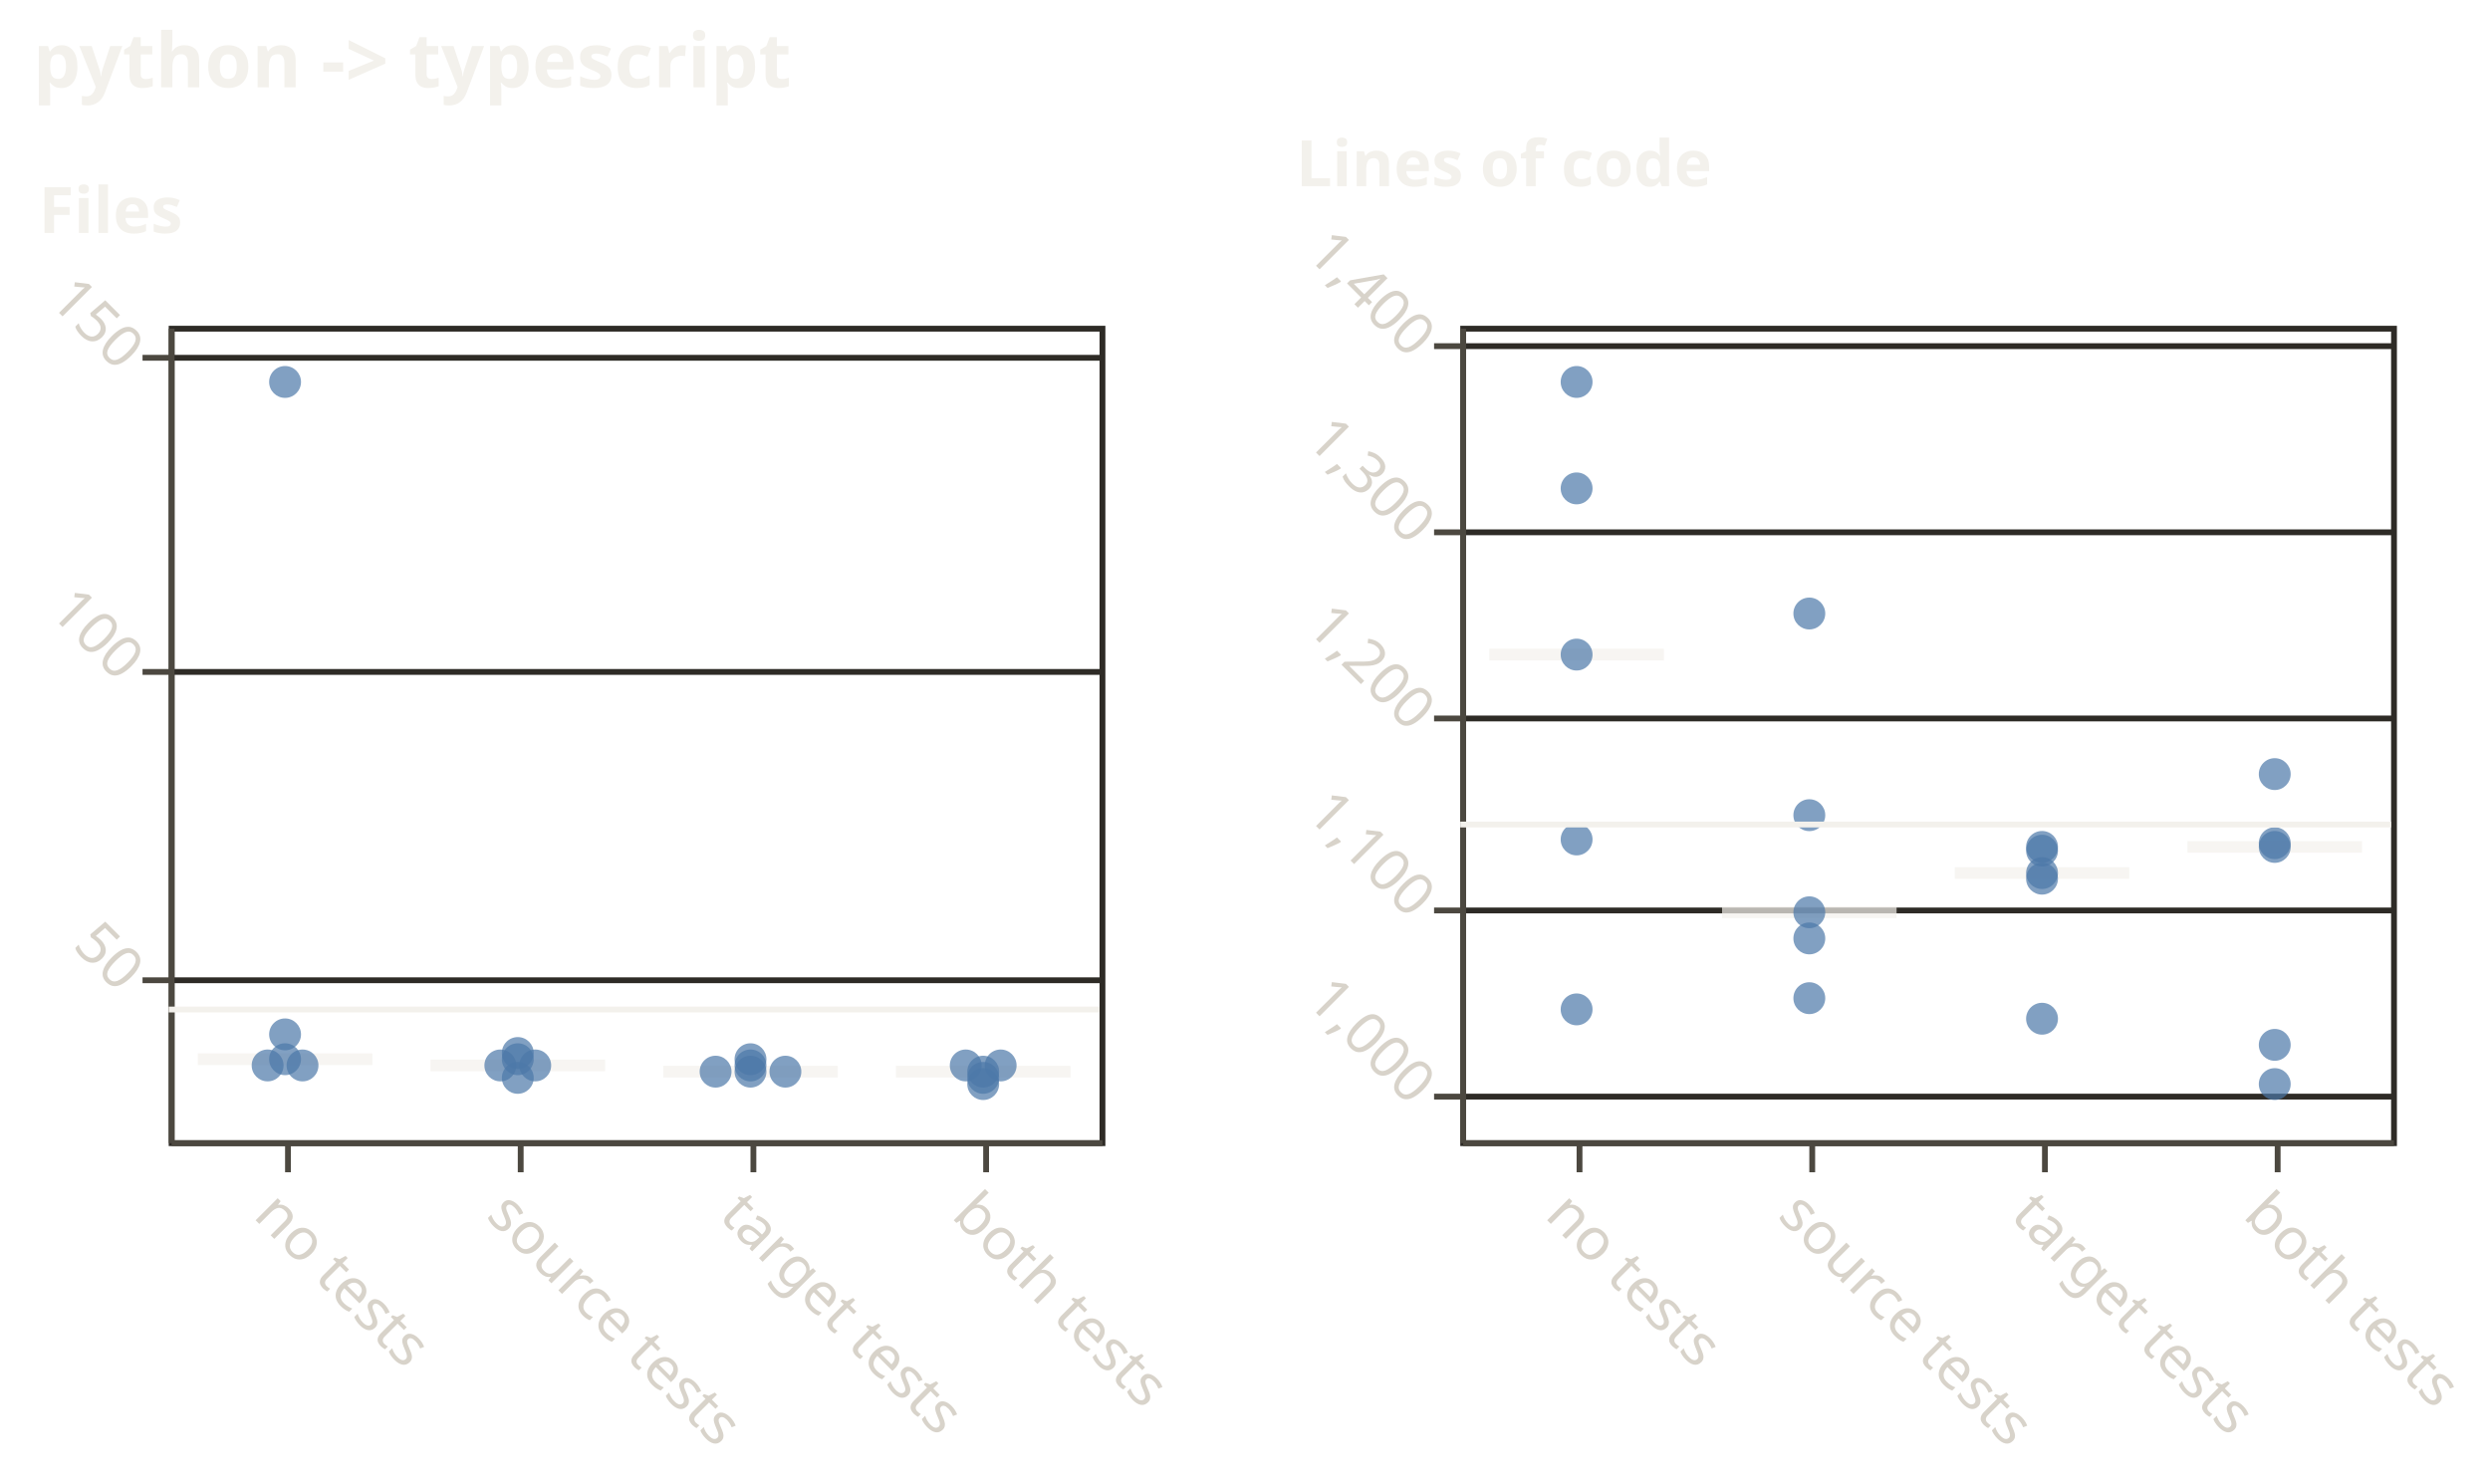
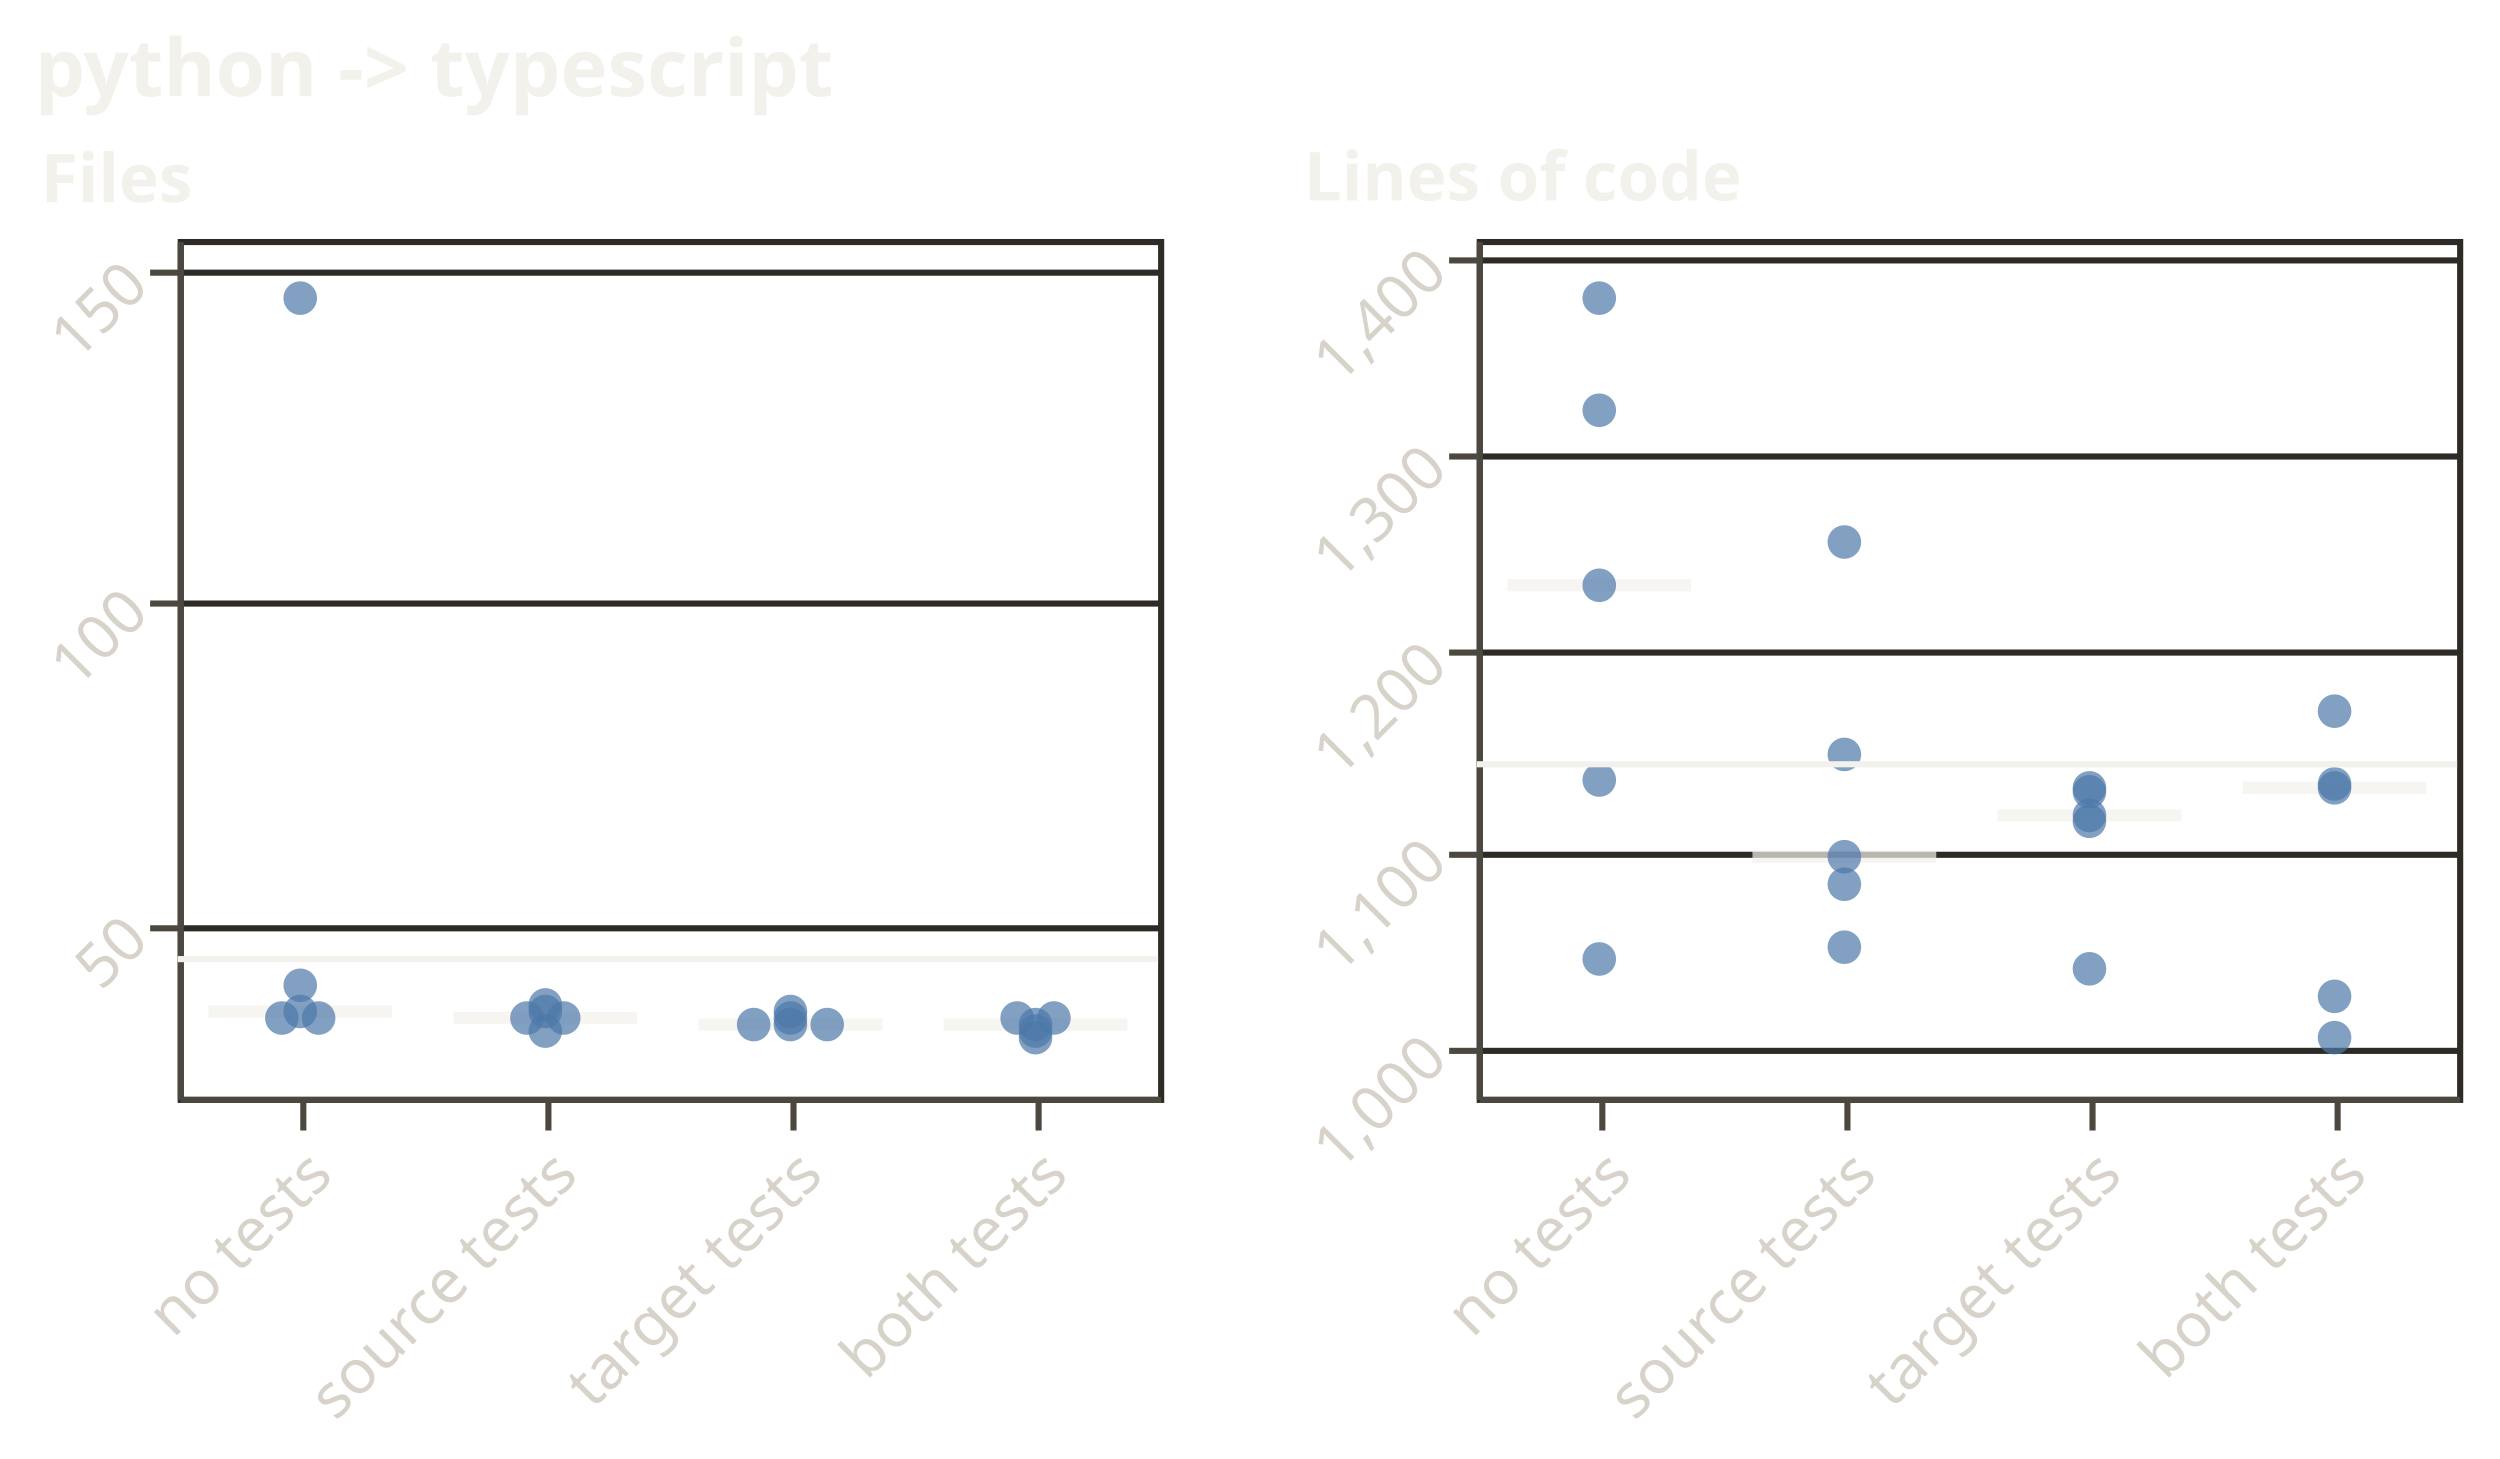
- <svg xmlns="http://www.w3.org/2000/svg" version="1.1" class="marks" width="428" height="255" viewBox="0 0 428 255">
-   <g fill="none" stroke-miterlimit="10" transform="translate(29,56)">
+ <svg xmlns="http://www.w3.org/2000/svg" version="1.1" class="marks" width="408" height="238" viewBox="0 0 408 238">
+   <g fill="none" stroke-miterlimit="10" transform="translate(29,39)">
    <g class="mark-group role-frame root" role="graphics-object" aria-roledescription="group mark container">
      <g transform="translate(0,0)">
        <path class="background" aria-hidden="true" d="M0,0h0v0h0Z" />
        <g>
          <g class="mark-group role-scope concat_0_group" role="graphics-object" aria-roledescription="group mark container">
            <g transform="translate(0,0)">
              <path class="background" aria-hidden="true" d="M0.5,0.5h160v140h-160Z" stroke="#2e2b26" />
              <g>
                <g class="mark-group role-axis" aria-hidden="true">
                  <g transform="translate(0.5,0.5)">
                    <path class="background" aria-hidden="true" d="M0,0h0v0h0Z" pointer-events="none" />
                    <g>
                      <g class="mark-rule role-axis-grid" pointer-events="none">
                        <line transform="translate(0,112)" x2="160" y2="0" stroke="#2e2b26" stroke-width="1" opacity="1" />
                        <line transform="translate(0,59)" x2="160" y2="0" stroke="#2e2b26" stroke-width="1" opacity="1" />
                        <line transform="translate(0,5)" x2="160" y2="0" stroke="#2e2b26" stroke-width="1" opacity="1" />
                      </g>
                    </g>
                    <path class="foreground" aria-hidden="true" d="" pointer-events="none" display="none" />
                  </g>
                </g>
                <g class="mark-group role-axis" role="graphics-symbol" aria-roledescription="axis" aria-label="X-axis for a discrete scale with 4 values: no tests, source tests, target tests, both tests">
                  <g transform="translate(0.5,140.5)">
                    <path class="background" aria-hidden="true" d="M0,0h0v0h0Z" pointer-events="none" />
                    <g>
                      <g class="mark-rule role-axis-tick" pointer-events="none">
                        <line transform="translate(20,0)" x2="0" y2="5" stroke="#4c4840" stroke-width="1" opacity="1" />
                        <line transform="translate(60,0)" x2="0" y2="5" stroke="#4c4840" stroke-width="1" opacity="1" />
                        <line transform="translate(100,0)" x2="0" y2="5" stroke="#4c4840" stroke-width="1" opacity="1" />
                        <line transform="translate(140,0)" x2="0" y2="5" stroke="#4c4840" stroke-width="1" opacity="1" />
                      </g>
                      <g class="mark-text role-axis-label" pointer-events="none">
-                         <text text-anchor="start" transform="translate(19.5,7) rotate(45) translate(0,8)" font-family="sans-serif" font-size="10px" fill="#d8d3ca" opacity="1">no tests</text>
-                         <text text-anchor="start" transform="translate(59.5,7) rotate(45) translate(0,8)" font-family="sans-serif" font-size="10px" fill="#d8d3ca" opacity="1">source tests</text>
-                         <text text-anchor="start" transform="translate(99.5,7) rotate(45) translate(0,8)" font-family="sans-serif" font-size="10px" fill="#d8d3ca" opacity="1">target tests</text>
-                         <text text-anchor="start" transform="translate(139.5,7) rotate(45) translate(0,8)" font-family="sans-serif" font-size="10px" fill="#d8d3ca" opacity="1">both tests</text>
+                         <text text-anchor="end" transform="translate(19.5,7) rotate(-45) translate(0,8)" font-family="sans-serif" font-size="10px" fill="#d8d3ca" opacity="1">no tests</text>
+                         <text text-anchor="end" transform="translate(59.5,7) rotate(-45) translate(0,8)" font-family="sans-serif" font-size="10px" fill="#d8d3ca" opacity="1">source tests</text>
+                         <text text-anchor="end" transform="translate(99.5,7) rotate(-45) translate(0,8)" font-family="sans-serif" font-size="10px" fill="#d8d3ca" opacity="1">target tests</text>
+                         <text text-anchor="end" transform="translate(139.5,7) rotate(-45) translate(0,8)" font-family="sans-serif" font-size="10px" fill="#d8d3ca" opacity="1">both tests</text>
                      </g>
                      <g class="mark-rule role-axis-domain" pointer-events="none">
                        <line transform="translate(0,0)" x2="160" y2="0" stroke="#4c4840" stroke-width="1" opacity="1" />
                      </g>
                    </g>
                    <path class="foreground" aria-hidden="true" d="" pointer-events="none" display="none" />
                  </g>
                </g>
                <g class="mark-group role-axis" role="graphics-symbol" aria-roledescription="axis" aria-label="Y-axis for a linear scale with values from 24 to 155">
                  <g transform="translate(0.5,0.5)">
                    <path class="background" aria-hidden="true" d="M0,0h0v0h0Z" pointer-events="none" />
                    <g>
                      <g class="mark-rule role-axis-tick" pointer-events="none">
                        <line transform="translate(0,112)" x2="-5" y2="0" stroke="#4c4840" stroke-width="1" opacity="1" />
                        <line transform="translate(0,59)" x2="-5" y2="0" stroke="#4c4840" stroke-width="1" opacity="1" />
                        <line transform="translate(0,5)" x2="-5" y2="0" stroke="#4c4840" stroke-width="1" opacity="1" />
                      </g>
                      <g class="mark-text role-axis-label" pointer-events="none">
-                         <text text-anchor="end" transform="translate(-7,112.188) rotate(45) translate(0,3)" font-family="sans-serif" font-size="10px" fill="#d8d3ca" opacity="1">50</text>
-                         <text text-anchor="end" transform="translate(-7,58.78547) rotate(45) translate(0,3)" font-family="sans-serif" font-size="10px" fill="#d8d3ca" opacity="1">100</text>
-                         <text text-anchor="end" transform="translate(-7,5.382972) rotate(45) translate(0,3)" font-family="sans-serif" font-size="10px" fill="#d8d3ca" opacity="1">150</text>
+                         <text text-anchor="end" transform="translate(-7,112.188) rotate(-45) translate(0,3)" font-family="sans-serif" font-size="10px" fill="#d8d3ca" opacity="1">50</text>
+                         <text text-anchor="end" transform="translate(-7,58.78547) rotate(-45) translate(0,3)" font-family="sans-serif" font-size="10px" fill="#d8d3ca" opacity="1">100</text>
+                         <text text-anchor="end" transform="translate(-7,5.382972) rotate(-45) translate(0,3)" font-family="sans-serif" font-size="10px" fill="#d8d3ca" opacity="1">150</text>
                      </g>
                      <g class="mark-rule role-axis-domain" pointer-events="none">
                        <line transform="translate(0,140)" x2="0" y2="-140" stroke="#4c4840" stroke-width="1" opacity="1" />
                      </g>
                    </g>
                    <path class="foreground" aria-hidden="true" d="" pointer-events="none" display="none" />
                  </g>
                </g>
                <g class="mark-rect role-mark concat_0_layer_0_marks" role="graphics-object" aria-roledescription="rect mark container">
                  <path aria-label="condition: no tests; Median of value: 37" role="graphics-symbol" aria-roledescription="tick" d="M5,125.073h30v2h-30Z" fill="#f3f1ec" opacity="0.7" />
                  <path aria-label="condition: source tests; Median of value: 36" role="graphics-symbol" aria-roledescription="tick" d="M45,126.141h30v2h-30Z" fill="#f3f1ec" opacity="0.7" />
                  <path aria-label="condition: target tests; Median of value: 35" role="graphics-symbol" aria-roledescription="tick" d="M85,127.209h30v2h-30Z" fill="#f3f1ec" opacity="0.7" />
                  <path aria-label="condition: both tests; Median of value: 35" role="graphics-symbol" aria-roledescription="tick" d="M125,127.209h30v2h-30Z" fill="#f3f1ec" opacity="0.7" />
                </g>
                <g class="mark-symbol role-mark concat_0_layer_1_marks" role="graphics-object" aria-roledescription="symbol mark container">
                  <path aria-label="condition: no tests; value: 36; nudge: −0.5" role="graphics-symbol" aria-roledescription="point" transform="translate(17,127.1407)" d="M2.739,0A2.739,2.739,0,1,1,-2.739,0A2.739,2.739,0,1,1,2.739,0" fill="#4c78a8" stroke-width="2" opacity="0.7" />
                  <path aria-label="condition: no tests; value: 36; nudge: 0.5" role="graphics-symbol" aria-roledescription="point" transform="translate(23,127.1407)" d="M2.739,0A2.739,2.739,0,1,1,-2.739,0A2.739,2.739,0,1,1,2.739,0" fill="#4c78a8" stroke-width="2" opacity="0.7" />
                  <path aria-label="condition: no tests; value: 146; nudge: 0" role="graphics-symbol" aria-roledescription="point" transform="translate(20,9.655172)" d="M2.739,0A2.739,2.739,0,1,1,-2.739,0A2.739,2.739,0,1,1,2.739,0" fill="#4c78a8" stroke-width="2" opacity="0.7" />
                  <path aria-label="condition: no tests; value: 41; nudge: 0" role="graphics-symbol" aria-roledescription="point" transform="translate(20,121.8004)" d="M2.739,0A2.739,2.739,0,1,1,-2.739,0A2.739,2.739,0,1,1,2.739,0" fill="#4c78a8" stroke-width="2" opacity="0.7" />
                  <path aria-label="condition: no tests; value: 37; nudge: 0" role="graphics-symbol" aria-roledescription="point" transform="translate(20,126.0726)" d="M2.739,0A2.739,2.739,0,1,1,-2.739,0A2.739,2.739,0,1,1,2.739,0" fill="#4c78a8" stroke-width="2" opacity="0.7" />
                  <path aria-label="condition: source tests; value: 36; nudge: −0.5" role="graphics-symbol" aria-roledescription="point" transform="translate(57,127.1407)" d="M2.739,0A2.739,2.739,0,1,1,-2.739,0A2.739,2.739,0,1,1,2.739,0" fill="#4c78a8" stroke-width="2" opacity="0.7" />
                  <path aria-label="condition: source tests; value: 36; nudge: 0.5" role="graphics-symbol" aria-roledescription="point" transform="translate(63,127.1407)" d="M2.739,0A2.739,2.739,0,1,1,-2.739,0A2.739,2.739,0,1,1,2.739,0" fill="#4c78a8" stroke-width="2" opacity="0.7" />
                  <path aria-label="condition: source tests; value: 38; nudge: 0" role="graphics-symbol" aria-roledescription="point" transform="translate(60,125.0046)" d="M2.739,0A2.739,2.739,0,1,1,-2.739,0A2.739,2.739,0,1,1,2.739,0" fill="#4c78a8" stroke-width="2" opacity="0.7" />
                  <path aria-label="condition: source tests; value: 34; nudge: 0" role="graphics-symbol" aria-roledescription="point" transform="translate(60,129.2768)" d="M2.739,0A2.739,2.739,0,1,1,-2.739,0A2.739,2.739,0,1,1,2.739,0" fill="#4c78a8" stroke-width="2" opacity="0.7" />
                  <path aria-label="condition: source tests; value: 37; nudge: 0" role="graphics-symbol" aria-roledescription="point" transform="translate(60,126.0726)" d="M2.739,0A2.739,2.739,0,1,1,-2.739,0A2.739,2.739,0,1,1,2.739,0" fill="#4c78a8" stroke-width="2" opacity="0.7" />
                  <path aria-label="condition: target tests; value: 35; nudge: −1" role="graphics-symbol" aria-roledescription="point" transform="translate(94,128.2087)" d="M2.739,0A2.739,2.739,0,1,1,-2.739,0A2.739,2.739,0,1,1,2.739,0" fill="#4c78a8" stroke-width="2" opacity="0.7" />
                  <path aria-label="condition: target tests; value: 35; nudge: 0" role="graphics-symbol" aria-roledescription="point" transform="translate(100,128.2087)" d="M2.739,0A2.739,2.739,0,1,1,-2.739,0A2.739,2.739,0,1,1,2.739,0" fill="#4c78a8" stroke-width="2" opacity="0.7" />
                  <path aria-label="condition: target tests; value: 35; nudge: 1" role="graphics-symbol" aria-roledescription="point" transform="translate(106,128.2087)" d="M2.739,0A2.739,2.739,0,1,1,-2.739,0A2.739,2.739,0,1,1,2.739,0" fill="#4c78a8" stroke-width="2" opacity="0.7" />
                  <path aria-label="condition: target tests; value: 36; nudge: 0" role="graphics-symbol" aria-roledescription="point" transform="translate(100,127.1407)" d="M2.739,0A2.739,2.739,0,1,1,-2.739,0A2.739,2.739,0,1,1,2.739,0" fill="#4c78a8" stroke-width="2" opacity="0.7" />
                  <path aria-label="condition: target tests; value: 37; nudge: 0" role="graphics-symbol" aria-roledescription="point" transform="translate(100,126.0726)" d="M2.739,0A2.739,2.739,0,1,1,-2.739,0A2.739,2.739,0,1,1,2.739,0" fill="#4c78a8" stroke-width="2" opacity="0.7" />
                  <path aria-label="condition: both tests; value: 33; nudge: 0" role="graphics-symbol" aria-roledescription="point" transform="translate(140,130.3448)" d="M2.739,0A2.739,2.739,0,1,1,-2.739,0A2.739,2.739,0,1,1,2.739,0" fill="#4c78a8" stroke-width="2" opacity="0.7" />
                  <path aria-label="condition: both tests; value: 36; nudge: −0.5" role="graphics-symbol" aria-roledescription="point" transform="translate(137,127.1407)" d="M2.739,0A2.739,2.739,0,1,1,-2.739,0A2.739,2.739,0,1,1,2.739,0" fill="#4c78a8" stroke-width="2" opacity="0.7" />
                  <path aria-label="condition: both tests; value: 36; nudge: 0.5" role="graphics-symbol" aria-roledescription="point" transform="translate(143,127.1407)" d="M2.739,0A2.739,2.739,0,1,1,-2.739,0A2.739,2.739,0,1,1,2.739,0" fill="#4c78a8" stroke-width="2" opacity="0.7" />
                  <path aria-label="condition: both tests; value: 34; nudge: 0" role="graphics-symbol" aria-roledescription="point" transform="translate(140,129.2768)" d="M2.739,0A2.739,2.739,0,1,1,-2.739,0A2.739,2.739,0,1,1,2.739,0" fill="#4c78a8" stroke-width="2" opacity="0.7" />
                  <path aria-label="condition: both tests; value: 35; nudge: 0" role="graphics-symbol" aria-roledescription="point" transform="translate(140,128.2087)" d="M2.739,0A2.739,2.739,0,1,1,-2.739,0A2.739,2.739,0,1,1,2.739,0" fill="#4c78a8" stroke-width="2" opacity="0.7" />
                </g>
                <g class="mark-rule role-mark concat_0_layer_2_marks" role="graphics-object" aria-roledescription="rule mark container">
                  <line aria-label="Median of reference: 45" role="graphics-symbol" aria-roledescription="rule mark" transform="translate(160,117.5282)" x2="-160" y2="0" stroke="#f3f1ec" />
                </g>
                <g class="mark-group role-title">
-                   <g transform="translate(-22.33331,-24.95033)">
+                   <g transform="translate(-22.33331,-15)">
                    <path class="background" aria-hidden="true" d="M0,0h0v0h0Z" pointer-events="none" />
                    <g>
                      <g class="mark-text role-title-text" role="graphics-symbol" aria-roledescription="title" aria-label="Title text 'Files'" pointer-events="none">
                        <text text-anchor="start" transform="translate(0,9)" font-family="sans-serif" font-size="11px" font-weight="bold" fill="#f3f1ec" opacity="1">Files</text>
                      </g>
                    </g>
                    <path class="foreground" aria-hidden="true" d="" pointer-events="none" display="none" />
                  </g>
                </g>
              </g>
              <path class="foreground" aria-hidden="true" d="" display="none" />
            </g>
          </g>
          <g class="mark-group role-scope concat_1_group" role="graphics-object" aria-roledescription="group mark container">
-             <g transform="translate(222,0)">
+             <g transform="translate(212,0)">
              <path class="background" aria-hidden="true" d="M0.5,0.5h160v140h-160Z" stroke="#2e2b26" />
              <g>
                <g class="mark-group role-axis" aria-hidden="true">
                  <g transform="translate(0.5,0.5)">
                    <path class="background" aria-hidden="true" d="M0,0h0v0h0Z" pointer-events="none" />
                    <g>
                      <g class="mark-rule role-axis-grid" pointer-events="none">
                        <line transform="translate(0,132)" x2="160" y2="0" stroke="#2e2b26" stroke-width="1" opacity="1" />
                        <line transform="translate(0,100)" x2="160" y2="0" stroke="#2e2b26" stroke-width="1" opacity="1" />
                        <line transform="translate(0,67)" x2="160" y2="0" stroke="#2e2b26" stroke-width="1" opacity="1" />
                        <line transform="translate(0,35)" x2="160" y2="0" stroke="#2e2b26" stroke-width="1" opacity="1" />
                        <line transform="translate(0,3)" x2="160" y2="0" stroke="#2e2b26" stroke-width="1" opacity="1" />
                      </g>
                    </g>
                    <path class="foreground" aria-hidden="true" d="" pointer-events="none" display="none" />
                  </g>
                </g>
                <g class="mark-group role-axis" role="graphics-symbol" aria-roledescription="axis" aria-label="X-axis for a discrete scale with 4 values: no tests, source tests, target tests, both tests">
                  <g transform="translate(0.5,140.5)">
                    <path class="background" aria-hidden="true" d="M0,0h0v0h0Z" pointer-events="none" />
                    <g>
                      <g class="mark-rule role-axis-tick" pointer-events="none">
                        <line transform="translate(20,0)" x2="0" y2="5" stroke="#4c4840" stroke-width="1" opacity="1" />
                        <line transform="translate(60,0)" x2="0" y2="5" stroke="#4c4840" stroke-width="1" opacity="1" />
                        <line transform="translate(100,0)" x2="0" y2="5" stroke="#4c4840" stroke-width="1" opacity="1" />
                        <line transform="translate(140,0)" x2="0" y2="5" stroke="#4c4840" stroke-width="1" opacity="1" />
                      </g>
                      <g class="mark-text role-axis-label" pointer-events="none">
-                         <text text-anchor="start" transform="translate(19.5,7) rotate(45) translate(0,8)" font-family="sans-serif" font-size="10px" fill="#d8d3ca" opacity="1">no tests</text>
-                         <text text-anchor="start" transform="translate(59.5,7) rotate(45) translate(0,8)" font-family="sans-serif" font-size="10px" fill="#d8d3ca" opacity="1">source tests</text>
-                         <text text-anchor="start" transform="translate(99.5,7) rotate(45) translate(0,8)" font-family="sans-serif" font-size="10px" fill="#d8d3ca" opacity="1">target tests</text>
-                         <text text-anchor="start" transform="translate(139.5,7) rotate(45) translate(0,8)" font-family="sans-serif" font-size="10px" fill="#d8d3ca" opacity="1">both tests</text>
+                         <text text-anchor="end" transform="translate(19.5,7) rotate(-45) translate(0,8)" font-family="sans-serif" font-size="10px" fill="#d8d3ca" opacity="1">no tests</text>
+                         <text text-anchor="end" transform="translate(59.5,7) rotate(-45) translate(0,8)" font-family="sans-serif" font-size="10px" fill="#d8d3ca" opacity="1">source tests</text>
+                         <text text-anchor="end" transform="translate(99.5,7) rotate(-45) translate(0,8)" font-family="sans-serif" font-size="10px" fill="#d8d3ca" opacity="1">target tests</text>
+                         <text text-anchor="end" transform="translate(139.5,7) rotate(-45) translate(0,8)" font-family="sans-serif" font-size="10px" fill="#d8d3ca" opacity="1">both tests</text>
                      </g>
                      <g class="mark-rule role-axis-domain" pointer-events="none">
                        <line transform="translate(0,0)" x2="160" y2="0" stroke="#4c4840" stroke-width="1" opacity="1" />
                      </g>
                    </g>
                    <path class="foreground" aria-hidden="true" d="" pointer-events="none" display="none" />
                  </g>
                </g>
                <g class="mark-group role-axis" role="graphics-symbol" aria-roledescription="axis" aria-label="Y-axis for a linear scale with values from 974 to 1,410">
                  <g transform="translate(0.5,0.5)">
                    <path class="background" aria-hidden="true" d="M0,0h0v0h0Z" pointer-events="none" />
                    <g>
                      <g class="mark-rule role-axis-tick" pointer-events="none">
                        <line transform="translate(0,132)" x2="-5" y2="0" stroke="#4c4840" stroke-width="1" opacity="1" />
                        <line transform="translate(0,100)" x2="-5" y2="0" stroke="#4c4840" stroke-width="1" opacity="1" />
                        <line transform="translate(0,67)" x2="-5" y2="0" stroke="#4c4840" stroke-width="1" opacity="1" />
                        <line transform="translate(0,35)" x2="-5" y2="0" stroke="#4c4840" stroke-width="1" opacity="1" />
                        <line transform="translate(0,3)" x2="-5" y2="0" stroke="#4c4840" stroke-width="1" opacity="1" />
                      </g>
                      <g class="mark-text role-axis-label" pointer-events="none">
-                         <text text-anchor="end" transform="translate(-7,131.6288) rotate(45) translate(0,3)" font-family="sans-serif" font-size="10px" fill="#d8d3ca" opacity="1">1,000</text>
-                         <text text-anchor="end" transform="translate(-7,99.53045) rotate(45) translate(0,3)" font-family="sans-serif" font-size="10px" fill="#d8d3ca" opacity="1">1,100</text>
-                         <text text-anchor="end" transform="translate(-7,67.43213) rotate(45) translate(0,3)" font-family="sans-serif" font-size="10px" fill="#d8d3ca" opacity="1">1,200</text>
-                         <text text-anchor="end" transform="translate(-7,35.33382) rotate(45) translate(0,3)" font-family="sans-serif" font-size="10px" fill="#d8d3ca" opacity="1">1,300</text>
-                         <text text-anchor="end" transform="translate(-7,3.23551) rotate(45) translate(0,3)" font-family="sans-serif" font-size="10px" fill="#d8d3ca" opacity="1">1,400</text>
+                         <text text-anchor="end" transform="translate(-7,131.6288) rotate(-45) translate(0,3)" font-family="sans-serif" font-size="10px" fill="#d8d3ca" opacity="1">1,000</text>
+                         <text text-anchor="end" transform="translate(-7,99.53045) rotate(-45) translate(0,3)" font-family="sans-serif" font-size="10px" fill="#d8d3ca" opacity="1">1,100</text>
+                         <text text-anchor="end" transform="translate(-7,67.43213) rotate(-45) translate(0,3)" font-family="sans-serif" font-size="10px" fill="#d8d3ca" opacity="1">1,200</text>
+                         <text text-anchor="end" transform="translate(-7,35.33382) rotate(-45) translate(0,3)" font-family="sans-serif" font-size="10px" fill="#d8d3ca" opacity="1">1,300</text>
+                         <text text-anchor="end" transform="translate(-7,3.23551) rotate(-45) translate(0,3)" font-family="sans-serif" font-size="10px" fill="#d8d3ca" opacity="1">1,400</text>
                      </g>
                      <g class="mark-rule role-axis-domain" pointer-events="none">
                        <line transform="translate(0,140)" x2="0" y2="-140" stroke="#4c4840" stroke-width="1" opacity="1" />
                      </g>
                    </g>
                    <path class="foreground" aria-hidden="true" d="" pointer-events="none" display="none" />
                  </g>
                </g>
                <g class="mark-rect role-mark concat_1_layer_0_marks" role="graphics-object" aria-roledescription="rect mark container">
                  <path aria-label="condition: no tests; Median of value: 1234" role="graphics-symbol" aria-roledescription="tick" d="M5,55.519h30v2h-30Z" fill="#f3f1ec" opacity="0.7" />
                  <path aria-label="condition: source tests; Median of value: 1096" role="graphics-symbol" aria-roledescription="tick" d="M45,99.814h30v2h-30Z" fill="#f3f1ec" opacity="0.7" />
                  <path aria-label="condition: target tests; Median of value: 1117" role="graphics-symbol" aria-roledescription="tick" d="M85,93.074h30v2h-30Z" fill="#f3f1ec" opacity="0.7" />
                  <path aria-label="condition: both tests; Median of value: 1131" role="graphics-symbol" aria-roledescription="tick" d="M125,88.58h30v2h-30Z" fill="#f3f1ec" opacity="0.7" />
                </g>
                <g class="mark-symbol role-mark concat_1_layer_1_marks" role="graphics-object" aria-roledescription="symbol mark container">
                  <path aria-label="condition: no tests; value: 1044; nudge: 0" role="graphics-symbol" aria-roledescription="point" transform="translate(20,117.5055)" d="M2.739,0A2.739,2.739,0,1,1,-2.739,0A2.739,2.739,0,1,1,2.739,0" fill="#4c78a8" stroke-width="2" opacity="0.7" />
                  <path aria-label="condition: no tests; value: 1380; nudge: 0" role="graphics-symbol" aria-roledescription="point" transform="translate(20,9.655172)" d="M2.739,0A2.739,2.739,0,1,1,-2.739,0A2.739,2.739,0,1,1,2.739,0" fill="#4c78a8" stroke-width="2" opacity="0.7" />
                  <path aria-label="condition: no tests; value: 1323; nudge: 0" role="graphics-symbol" aria-roledescription="point" transform="translate(20,27.95121)" d="M2.739,0A2.739,2.739,0,1,1,-2.739,0A2.739,2.739,0,1,1,2.739,0" fill="#4c78a8" stroke-width="2" opacity="0.7" />
                  <path aria-label="condition: no tests; value: 1135; nudge: 0" role="graphics-symbol" aria-roledescription="point" transform="translate(20,88.29604)" d="M2.739,0A2.739,2.739,0,1,1,-2.739,0A2.739,2.739,0,1,1,2.739,0" fill="#4c78a8" stroke-width="2" opacity="0.7" />
                  <path aria-label="condition: no tests; value: 1234; nudge: 0" role="graphics-symbol" aria-roledescription="point" transform="translate(20,56.51871)" d="M2.739,0A2.739,2.739,0,1,1,-2.739,0A2.739,2.739,0,1,1,2.739,0" fill="#4c78a8" stroke-width="2" opacity="0.7" />
                  <path aria-label="condition: source tests; value: 1096; nudge: 0" role="graphics-symbol" aria-roledescription="point" transform="translate(60,100.8144)" d="M2.739,0A2.739,2.739,0,1,1,-2.739,0A2.739,2.739,0,1,1,2.739,0" fill="#4c78a8" stroke-width="2" opacity="0.7" />
                  <path aria-label="condition: source tests; value: 1256; nudge: 0" role="graphics-symbol" aria-roledescription="point" transform="translate(60,49.45708)" d="M2.739,0A2.739,2.739,0,1,1,-2.739,0A2.739,2.739,0,1,1,2.739,0" fill="#4c78a8" stroke-width="2" opacity="0.7" />
                  <path aria-label="condition: source tests; value: 1050; nudge: 0" role="graphics-symbol" aria-roledescription="point" transform="translate(60,115.5796)" d="M2.739,0A2.739,2.739,0,1,1,-2.739,0A2.739,2.739,0,1,1,2.739,0" fill="#4c78a8" stroke-width="2" opacity="0.7" />
                  <path aria-label="condition: source tests; value: 1148; nudge: 0" role="graphics-symbol" aria-roledescription="point" transform="translate(60,84.12326)" d="M2.739,0A2.739,2.739,0,1,1,-2.739,0A2.739,2.739,0,1,1,2.739,0" fill="#4c78a8" stroke-width="2" opacity="0.7" />
                  <path aria-label="condition: source tests; value: 1082; nudge: 0" role="graphics-symbol" aria-roledescription="point" transform="translate(60,105.3081)" d="M2.739,0A2.739,2.739,0,1,1,-2.739,0A2.739,2.739,0,1,1,2.739,0" fill="#4c78a8" stroke-width="2" opacity="0.7" />
                  <path aria-label="condition: target tests; value: 1117; nudge: 0" role="graphics-symbol" aria-roledescription="point" transform="translate(100,94.07373)" d="M2.739,0A2.739,2.739,0,1,1,-2.739,0A2.739,2.739,0,1,1,2.739,0" fill="#4c78a8" stroke-width="2" opacity="0.7" />
                  <path aria-label="condition: target tests; value: 1114; nudge: 0" role="graphics-symbol" aria-roledescription="point" transform="translate(100,95.03668)" d="M2.739,0A2.739,2.739,0,1,1,-2.739,0A2.739,2.739,0,1,1,2.739,0" fill="#4c78a8" stroke-width="2" opacity="0.7" />
                  <path aria-label="condition: target tests; value: 1131; nudge: 0" role="graphics-symbol" aria-roledescription="point" transform="translate(100,89.57997)" d="M2.739,0A2.739,2.739,0,1,1,-2.739,0A2.739,2.739,0,1,1,2.739,0" fill="#4c78a8" stroke-width="2" opacity="0.7" />
                  <path aria-label="condition: target tests; value: 1129; nudge: 0" role="graphics-symbol" aria-roledescription="point" transform="translate(100,90.22194)" d="M2.739,0A2.739,2.739,0,1,1,-2.739,0A2.739,2.739,0,1,1,2.739,0" fill="#4c78a8" stroke-width="2" opacity="0.7" />
                  <path aria-label="condition: target tests; value: 1039; nudge: 0" role="graphics-symbol" aria-roledescription="point" transform="translate(100,119.1104)" d="M2.739,0A2.739,2.739,0,1,1,-2.739,0A2.739,2.739,0,1,1,2.739,0" fill="#4c78a8" stroke-width="2" opacity="0.7" />
                  <path aria-label="condition: both tests; value: 1131; nudge: 0" role="graphics-symbol" aria-roledescription="point" transform="translate(140,89.57997)" d="M2.739,0A2.739,2.739,0,1,1,-2.739,0A2.739,2.739,0,1,1,2.739,0" fill="#4c78a8" stroke-width="2" opacity="0.7" />
                  <path aria-label="condition: both tests; value: 1170; nudge: 0" role="graphics-symbol" aria-roledescription="point" transform="translate(140,77.06163)" d="M2.739,0A2.739,2.739,0,1,1,-2.739,0A2.739,2.739,0,1,1,2.739,0" fill="#4c78a8" stroke-width="2" opacity="0.7" />
                  <path aria-label="condition: both tests; value: 1004; nudge: 0" role="graphics-symbol" aria-roledescription="point" transform="translate(140,130.3448)" d="M2.739,0A2.739,2.739,0,1,1,-2.739,0A2.739,2.739,0,1,1,2.739,0" fill="#4c78a8" stroke-width="2" opacity="0.7" />
                  <path aria-label="condition: both tests; value: 1133; nudge: 0" role="graphics-symbol" aria-roledescription="point" transform="translate(140,88.938)" d="M2.739,0A2.739,2.739,0,1,1,-2.739,0A2.739,2.739,0,1,1,2.739,0" fill="#4c78a8" stroke-width="2" opacity="0.7" />
                  <path aria-label="condition: both tests; value: 1025; nudge: 0" role="graphics-symbol" aria-roledescription="point" transform="translate(140,123.6042)" d="M2.739,0A2.739,2.739,0,1,1,-2.739,0A2.739,2.739,0,1,1,2.739,0" fill="#4c78a8" stroke-width="2" opacity="0.7" />
                </g>
                <g class="mark-rule role-mark concat_1_layer_2_marks" role="graphics-object" aria-roledescription="rule mark container">
                  <line aria-label="Median of reference: 1143" role="graphics-symbol" aria-roledescription="rule mark" transform="translate(160,85.72817)" x2="-160" y2="0" stroke="#f3f1ec" />
                </g>
                <g class="mark-group role-title">
-                   <g transform="translate(-28.23047,-32.99496)">
+                   <g transform="translate(-28.23047,-15.30002)">
                    <path class="background" aria-hidden="true" d="M0,0h0v0h0Z" pointer-events="none" />
                    <g>
                      <g class="mark-text role-title-text" role="graphics-symbol" aria-roledescription="title" aria-label="Title text 'Lines of code'" pointer-events="none">
                        <text text-anchor="start" transform="translate(0,9)" font-family="sans-serif" font-size="11px" font-weight="bold" fill="#f3f1ec" opacity="1">Lines of code</text>
                      </g>
                    </g>
                    <path class="foreground" aria-hidden="true" d="" pointer-events="none" display="none" />
                  </g>
                </g>
              </g>
              <path class="foreground" aria-hidden="true" d="" display="none" />
            </g>
          </g>
          <g class="mark-group role-title">
-             <g transform="translate(-23.33331,-50.99496)">
+             <g transform="translate(-23.33331,-33.30002)">
              <path class="background" aria-hidden="true" d="M0,0h0v0h0Z" pointer-events="none" />
              <g>
                <g class="mark-text role-title-text" role="graphics-symbol" aria-roledescription="title" aria-label="Title text 'python -&gt; typescript'" pointer-events="none">
                  <text text-anchor="start" transform="translate(0,10)" font-family="sans-serif" font-size="13px" font-weight="bold" fill="#f3f1ec" opacity="1">python -&gt; typescript</text>
                </g>
              </g>
              <path class="foreground" aria-hidden="true" d="" pointer-events="none" display="none" />
            </g>
          </g>
        </g>
        <path class="foreground" aria-hidden="true" d="" display="none" />
      </g>
    </g>
  </g>
</svg>
